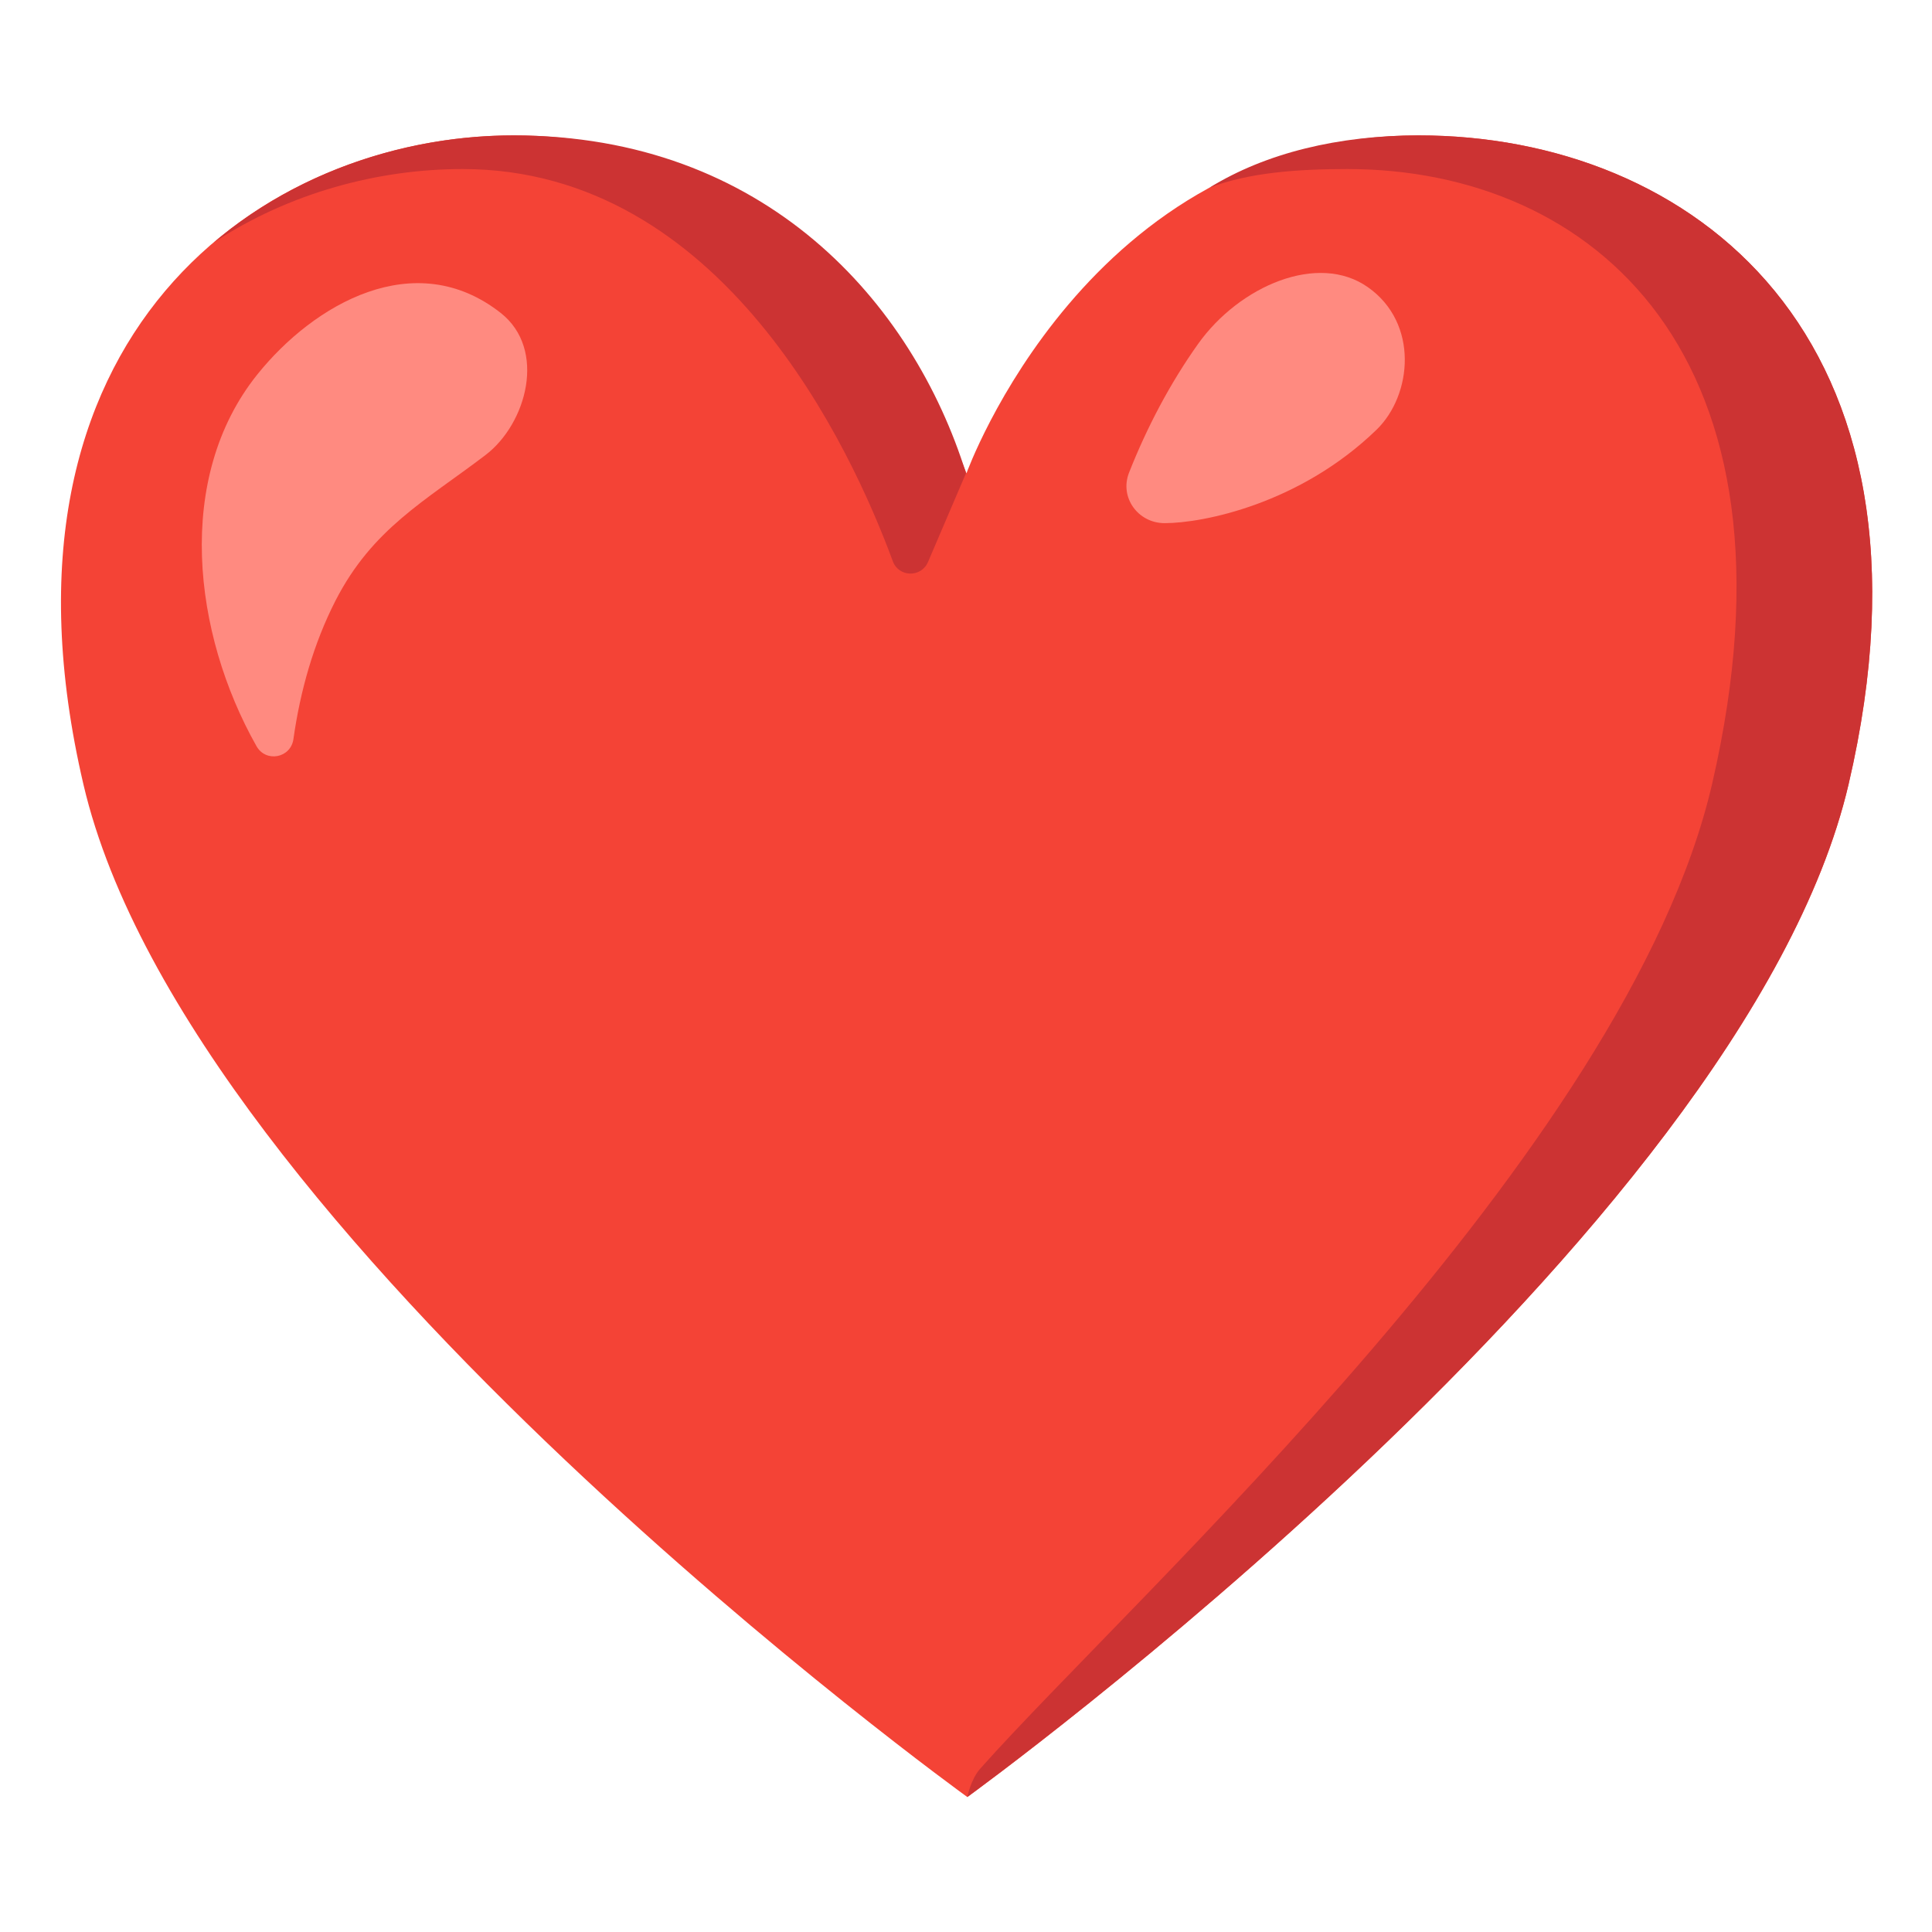
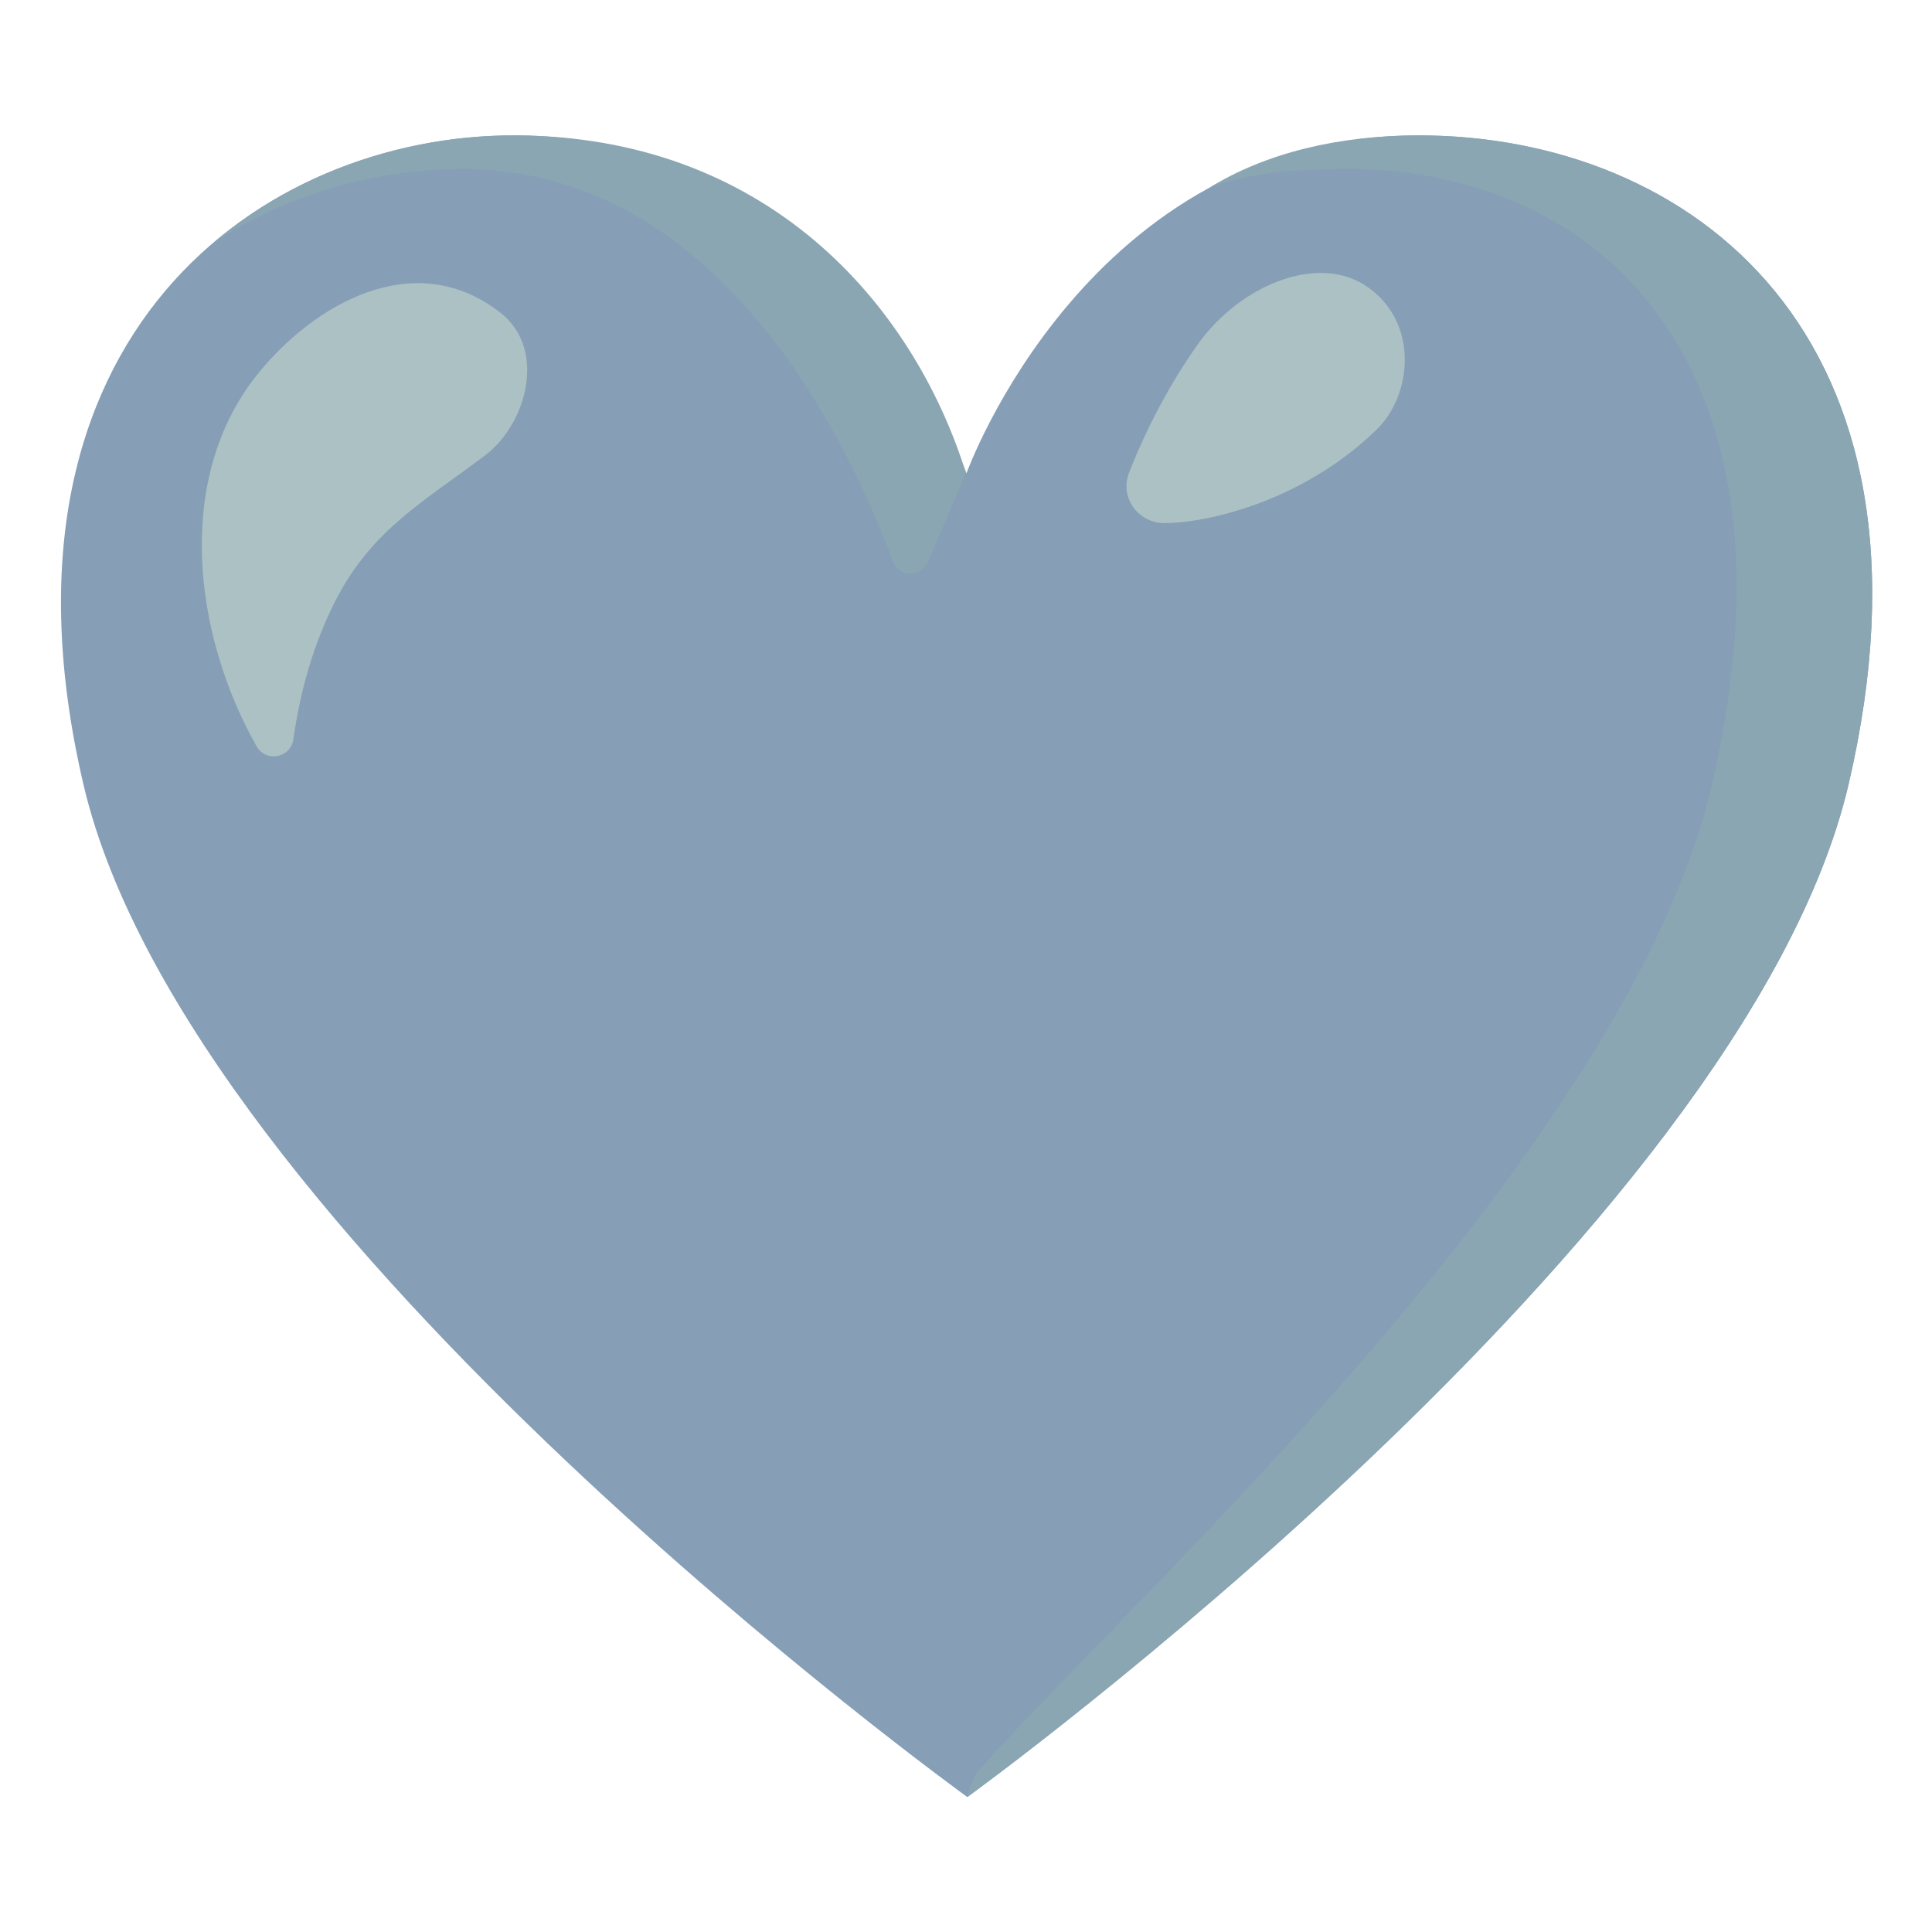
- <svg xmlns="http://www.w3.org/2000/svg" width="800px" height="800px" viewBox="0 0 128 128" aria-hidden="true" role="img" class="iconify iconify--noto" preserveAspectRatio="xMidYMid meet">
-   <path d="M93.99 8.97c-21.91 0-29.96 22.39-29.96 22.39s-7.94-22.39-30-22.39c-16.58 0-35.48 13.14-28.5 43.01c6.98 29.87 58.56 67.08 58.56 67.08s51.39-37.21 58.38-67.08c6.98-29.87-10.56-43.01-28.48-43.01z" fill="#f44336">
- 
+ <svg xmlns="http://www.w3.org/2000/svg" width="800px" height="800px" viewBox="0 0 128 128" aria-hidden="true" role="img" preserveAspectRatio="xMidYMid meet">
+   <path d="M93.99 8.97c-21.91 0-29.96 22.39-29.96 22.39s-7.94-22.39-30-22.39c-16.58 0-35.48 13.14-28.5 43.01c6.98 29.87 58.56 67.08 58.56 67.08s51.39-37.21 58.38-67.08c6.98-29.87-10.56-43.01-28.48-43.01z" fill="#869EB6">
</path>
-   <g fill="#c33">
+   <g fill="#8AA6B2">
    <path d="M30.65 11.2c17.2 0 25.74 18.49 28.5 25.98c.39 1.07 1.88 1.1 2.33.06L64 31.35C60.45 20.01 50.69 8.97 34.03 8.97c-6.9 0-14.19 2.28-19.86 7.09c5.01-3.29 10.88-4.86 16.48-4.86z">
- 
</path>
    <path d="M93.99 8.97c-5.29 0-10.11 1.15-13.87 3.47c2.64-1.02 5.91-1.24 9.15-1.24c16.21 0 30.72 12.29 24.17 40.7c-5.62 24.39-38.46 53.98-48.49 65.27c-.64.72-.86 1.88-.86 1.88s51.39-37.21 58.38-67.08c6.98-29.86-10.53-43-28.48-43z">
- 
</path>
  </g>
-   <path d="M17.04 24.82c3.75-4.68 10.45-8.55 16.13-4.09c3.07 2.41 1.73 7.35-1.02 9.43c-4 3.04-7.48 4.87-9.92 9.63c-1.46 2.86-2.34 5.99-2.79 9.18c-.18 1.26-1.83 1.57-2.45.46c-4.22-7.48-5.42-17.78.05-24.61z" fill="#ff8a80">
- 
+   <path d="M17.04 24.82c3.75-4.68 10.45-8.55 16.13-4.09c3.07 2.41 1.73 7.35-1.02 9.43c-4 3.04-7.48 4.87-9.92 9.63c-1.46 2.86-2.34 5.99-2.79 9.18c-.18 1.26-1.83 1.57-2.45.46c-4.22-7.48-5.42-17.78.05-24.61z" fill="#ABC1C4">
</path>
-   <path d="M77.16 34.66c-1.76 0-3-1.7-2.36-3.34c1.19-3.02 2.73-5.94 4.58-8.54c2.74-3.84 7.95-6.08 11.25-3.75c3.38 2.38 2.94 7.14.57 9.44c-5.09 4.93-11.51 6.19-14.04 6.19z" fill="#ff8a80">
- 
+   <path d="M77.16 34.66c-1.76 0-3-1.7-2.36-3.34c1.19-3.02 2.73-5.94 4.58-8.54c2.74-3.84 7.95-6.08 11.25-3.75c3.38 2.38 2.94 7.14.57 9.44c-5.09 4.93-11.51 6.19-14.04 6.19z" fill="#ABC1C4">
</path>
</svg>
